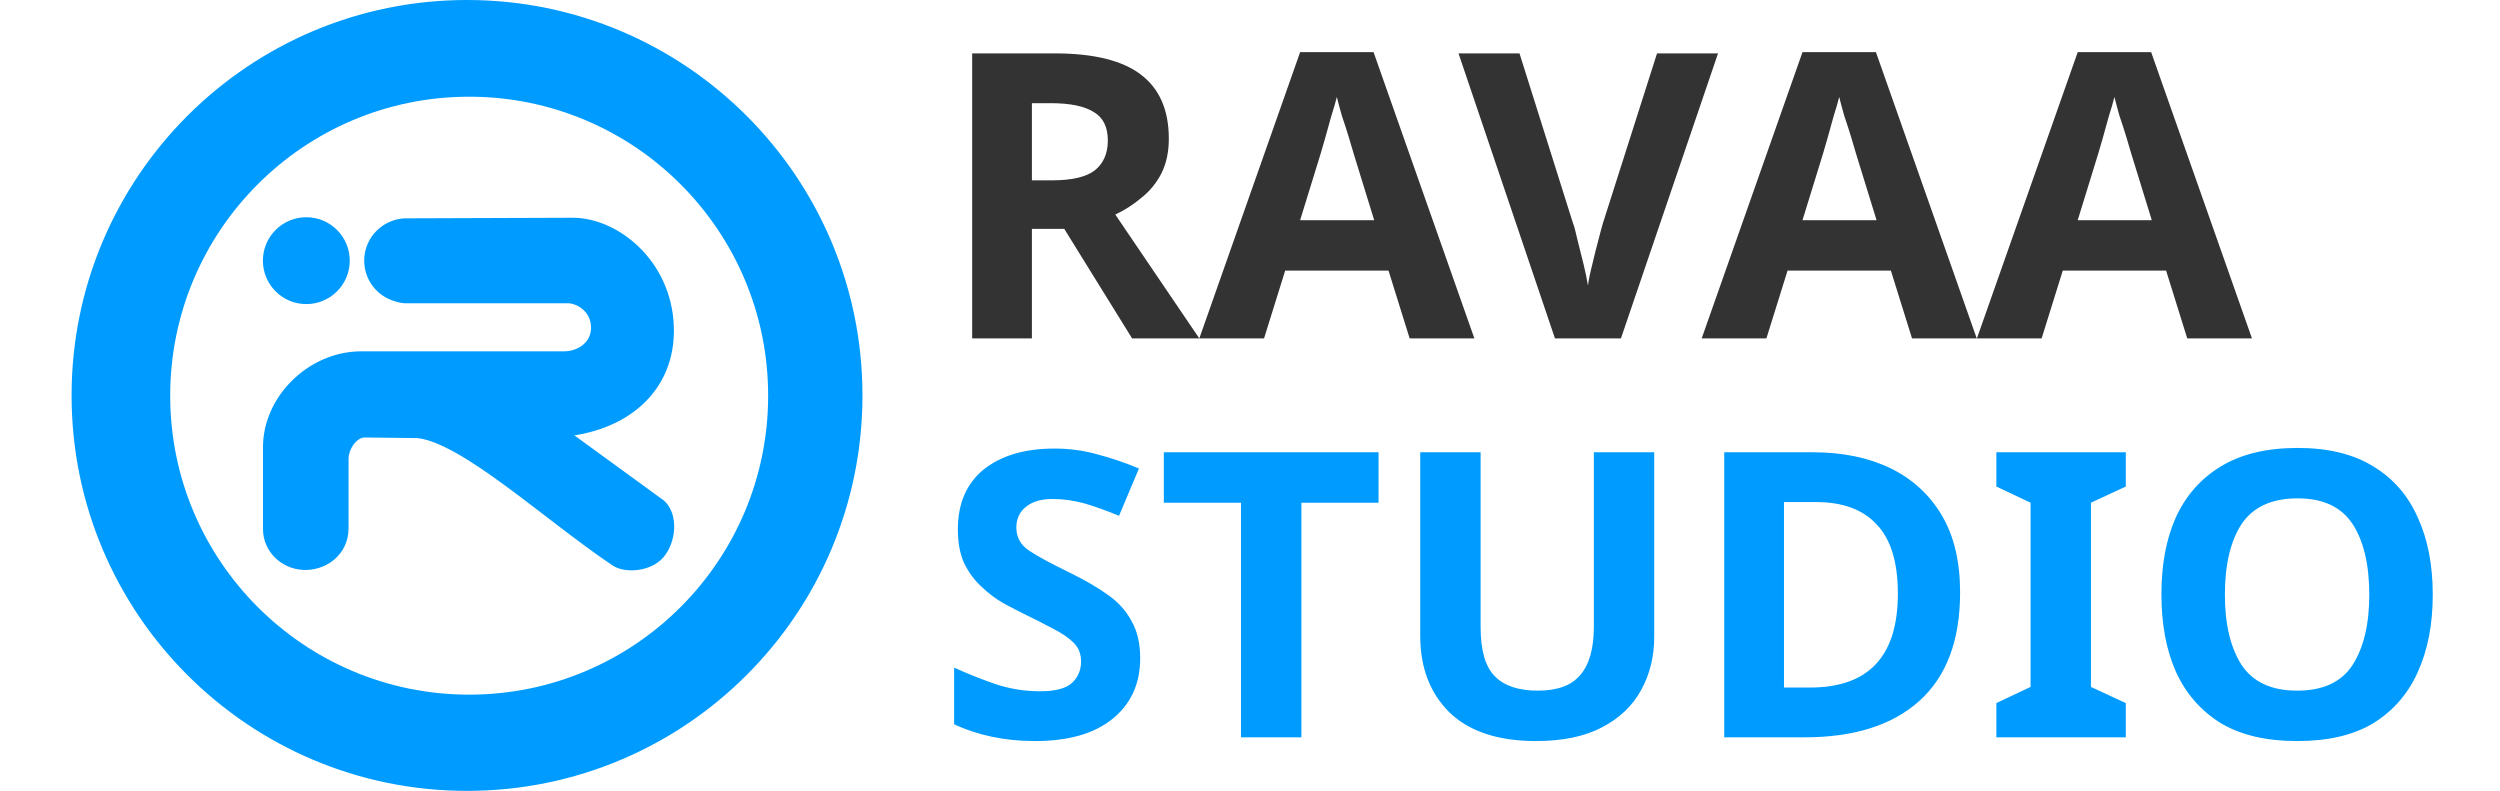
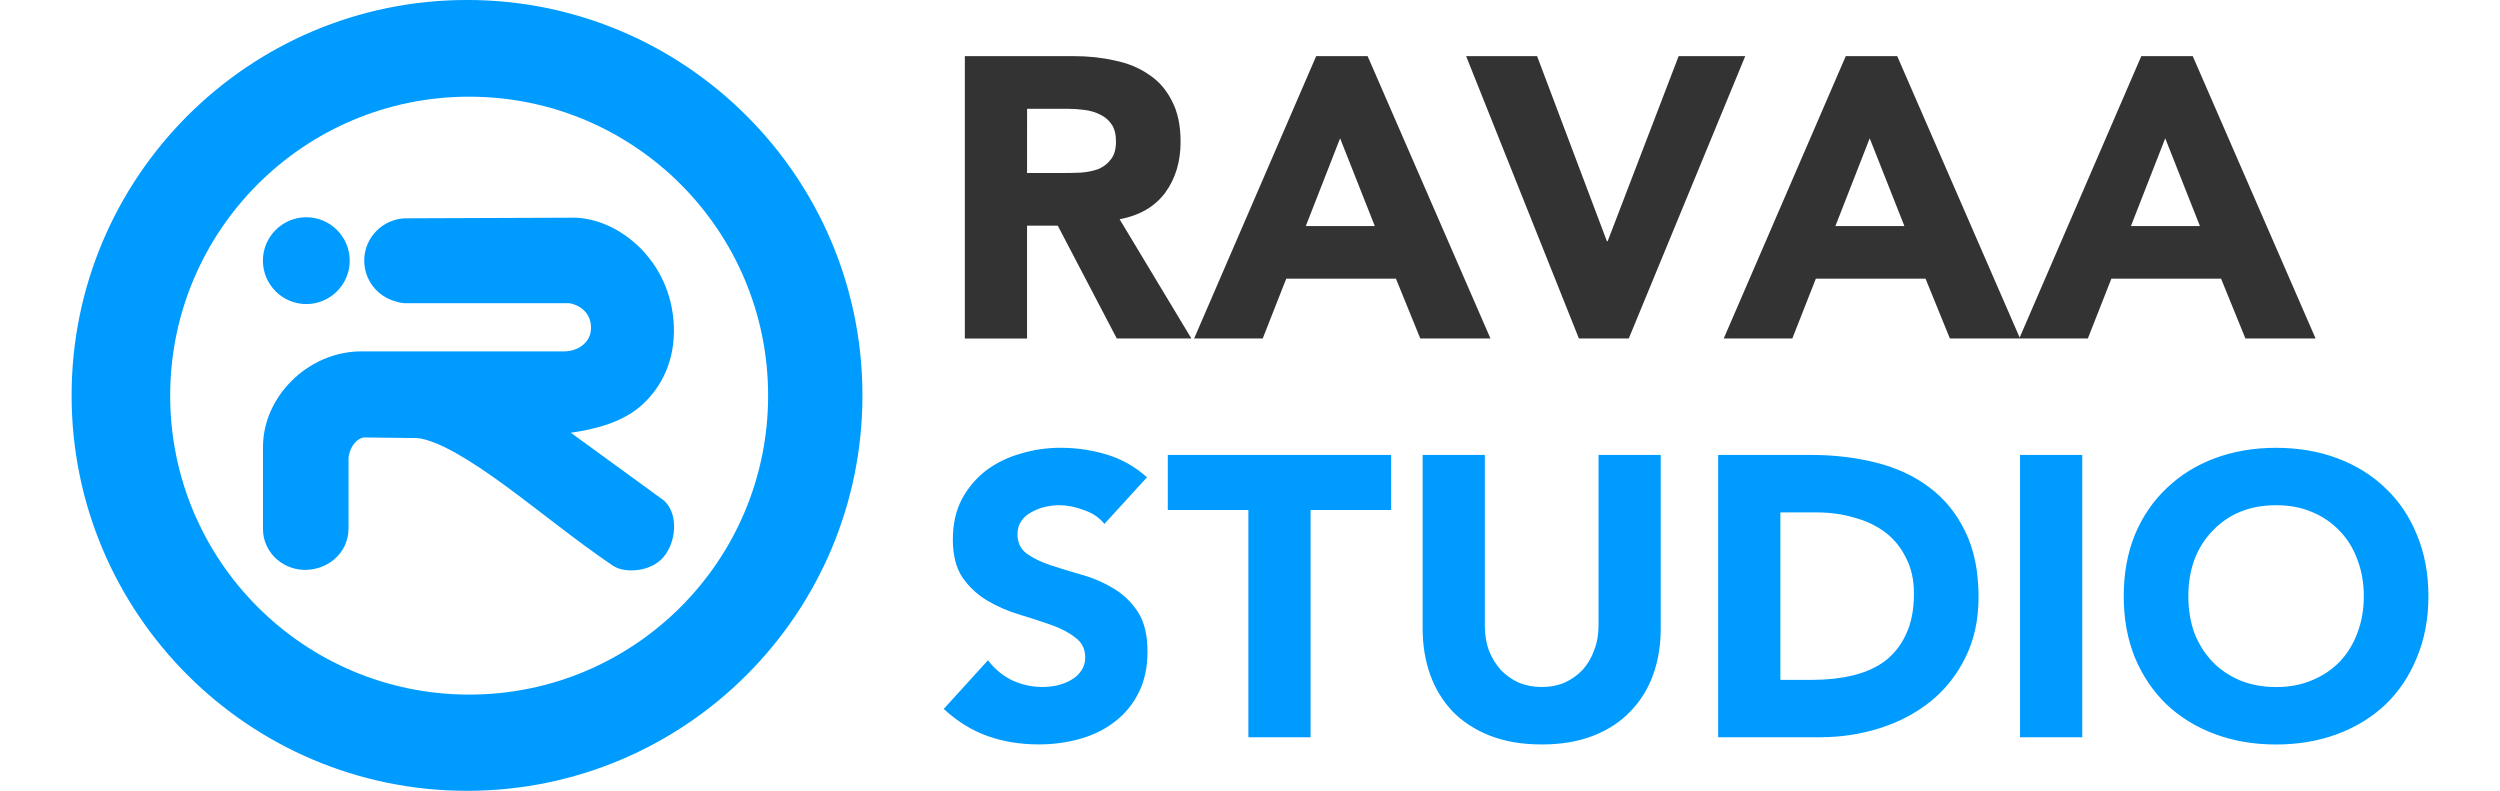
<svg xmlns="http://www.w3.org/2000/svg" width="25.929mm" height="8.202mm" viewBox="0 0 25.929 8.202" version="1.1" id="svg284">
  <defs id="defs281" />
  <g id="layer1" transform="translate(-46.56445,-141.0775)">
    <g id="g7419" transform="matrix(0.4130853,0,0,0.4130853,27.76529,82.80047)">
-       <path d="m 57.235,141.21 c -5.41,1.4e-4 -9.796,4.386 -9.796,9.796 0,5.41 4.386,9.796 9.796,9.796 5.41,0 9.796,-4.386 9.796,-9.796 0,-5.41 -4.386,-9.796 -9.796,-9.796 z m 0.054,17.441 c -4.219,0 -7.639,-3.42 -7.639,-7.639 0,-4.219 3.42,-7.639 7.639,-7.639 4.219,0 7.639,3.42 7.639,7.639 0,4.219 -3.42,7.639 -7.639,7.639 z m 2.288,-6.736 c 1.571,-0.113 2.775,-1.069 2.718,-2.642 -0.057,-1.572 -1.339,-2.6 -2.414,-2.596 l -4.213,0.015 c -0.089,0.005 -0.172,0.022 -0.248,0.049 -0.368,0.123 -0.634,0.471 -0.634,0.881 0,0.425 0.286,0.784 0.676,0.893 0.073,0.025 0.148,0.041 0.221,0.044 h 4.092 c 0.246,0 0.704,0.227 0.706,0.744 0.002,0.45 -0.39,0.728 -0.814,0.728 h -5.122 c -1.228,0.02 -2.299,1.08 -2.3,2.27 v 2.062 c 0,0.469 0.381,0.866 0.881,0.891 0.5,0.025 1.002,-0.325 1.002,-0.917 v -1.755 c 0.014,-0.308 0.242,-0.631 0.516,-0.653 l 1.351,0.015 c 1.164,0.116 3.267,2.075 4.942,3.203 0.244,0.19 0.852,0.162 1.131,-0.167 0.279,-0.329 0.338,-0.944 0.03,-1.23 z m -6.377,-3.335 c 0.529,0 0.958,-0.429 0.958,-0.958 0,-0.529 -0.429,-0.958 -0.958,-0.958 -0.529,0 -0.958,0.429 -0.958,0.958 0,0.529 0.429,0.958 0.958,0.958 z" style="clip-rule:evenodd;fill:#009bff;fill-opacity:1;fill-rule:evenodd;stroke:#009bff;stroke-width:0.265;stroke-linejoin:round;stroke-miterlimit:2;stroke-opacity:1" id="path2" />
-       <text xml:space="preserve" style="font-style:normal;font-variant:normal;font-weight:800;font-stretch:normal;font-size:10.013px;line-height:1;font-family:Avenir;-inkscape-font-specification:'Avenir, Ultra-Bold';font-variant-ligatures:normal;font-variant-caps:normal;font-variant-numeric:normal;font-variant-east-asian:normal;text-decoration-color:#000000;fill:#009bff;fill-opacity:1;stroke:none;stroke-width:0.205;-inkscape-stroke:none;stop-color:#000000" x="69.013" y="149.576" id="text894">
-         <tspan id="tspan892" style="font-style:normal;font-variant:normal;font-weight:800;font-stretch:normal;font-size:10.013px;font-family:Avenir;-inkscape-font-specification:'Avenir, Ultra-Bold';font-variant-ligatures:normal;font-variant-caps:normal;font-variant-numeric:normal;font-variant-east-asian:normal;fill:#333333;stroke:none;stroke-width:0.205" x="69.013" y="149.576">RAVAA</tspan>
-         <tspan style="font-style:normal;font-variant:normal;font-weight:800;font-stretch:normal;font-size:10.013px;font-family:Avenir;-inkscape-font-specification:'Avenir, Ultra-Bold';font-variant-ligatures:normal;font-variant-caps:normal;font-variant-numeric:normal;font-variant-east-asian:normal;stroke:none;stroke-width:0.205" x="69.013" y="159.589" id="tspan1209">STUDIO</tspan>
-       </text>
+       <path id="path12" style="color:#000000;clip-rule:evenodd;fill:#009bff;fill-rule:evenodd;stroke-linejoin:round;stroke-miterlimit:2;-inkscape-stroke:none" d="m 57.235,141.077 c -5.481,1.5e-4 -9.928,4.446 -9.928,9.928 0,5.481 4.446,9.928 9.928,9.928 5.481,0 9.928,-4.446 9.928,-9.928 0,-5.481 -4.446,-9.928 -9.928,-9.928 z m 0.054,2.428 c 4.147,0 7.506,3.359 7.506,7.506 0,4.147 -3.359,7.506 -7.506,7.506 -4.147,0 -7.507,-3.359 -7.507,-7.506 0,-4.147 3.36,-7.506 7.507,-7.506 z m -4.089,3.027 c -0.6,0 -1.09,0.489 -1.09,1.09 0,0.6 0.489,1.09 1.09,1.09 0.6,0 1.09,-0.489 1.09,-1.09 0,-0.6 -0.489,-1.09 -1.09,-1.09 z m 6.682,0.011 -4.212,0.016 a 0.132,0.132 0 0 0 -0.009,0 c -0.101,0.006 -0.196,0.026 -0.283,0.056 -0.421,0.141 -0.724,0.539 -0.724,1.006 0,0.485 0.327,0.894 0.773,1.02 0.082,0.028 0.167,0.045 0.251,0.049 a 0.132,0.132 0 0 0 0.006,0 h 4.089 c 0.082,0 0.241,0.048 0.362,0.149 0.121,0.101 0.212,0.244 0.213,0.464 6.22e-4,0.186 -0.075,0.329 -0.199,0.433 -0.124,0.104 -0.298,0.164 -0.482,0.164 h -5.122 a 0.132,0.132 0 0 0 -0.004,0 c -1.303,0.022 -2.429,1.133 -2.429,2.402 v 2.06 c 0,0.541 0.439,0.995 1.006,1.023 0.566,0.028 1.142,-0.382 1.142,-1.048 v -1.748 c 0.005,-0.124 0.056,-0.261 0.133,-0.362 0.076,-0.1 0.172,-0.159 0.26,-0.166 l 1.332,0.015 c 0.517,0.053 1.336,0.555 2.21,1.196 0.875,0.641 1.817,1.411 2.662,1.98 0.166,0.128 0.403,0.166 0.644,0.139 0.243,-0.027 0.498,-0.127 0.667,-0.327 0.162,-0.192 0.253,-0.451 0.265,-0.709 0.013,-0.258 -0.055,-0.525 -0.246,-0.703 a 0.132,0.132 0 0 0 -0.011,-0.01 l -2.334,-1.699 c 0.688,-0.098 1.343,-0.292 1.795,-0.707 0.517,-0.474 0.821,-1.148 0.791,-1.969 -0.06,-1.642 -1.388,-2.729 -2.547,-2.725 z" />
+       <g id="text894" style="font-weight:800;font-size:10.013px;line-height:1;font-family:Avenir;-inkscape-font-specification:'Avenir, Ultra-Bold';fill:#009bff;stroke-width:0.205" aria-label="RAVAA&#10;STUDIO">
+         <path style="fill:#333333" d="m 69.734,142.487 h 2.744 q 0.541,0 1.021,0.11 0.491,0.1 0.851,0.35 0.37,0.24 0.581,0.661 0.22,0.411 0.22,1.031 0,0.751 -0.39,1.282 -0.391,0.521 -1.141,0.661 l 1.802,2.994 H 73.549 L 72.067,146.743 h -0.771 v 2.834 h -1.562 z m 1.562,2.934 h 0.921 q 0.21,0 0.441,-0.01 0.24,-0.02 0.431,-0.09 0.19,-0.08 0.31,-0.24 0.13,-0.16 0.13,-0.451 0,-0.27 -0.11,-0.431 -0.11,-0.16 -0.28,-0.24 -0.17,-0.09 -0.39,-0.12 -0.22,-0.03 -0.431,-0.03 h -1.021 z m 7.259,-2.934 h 1.292 l 3.084,7.089 h -1.762 l -0.611,-1.502 h -2.754 l -0.591,1.502 h -1.722 z m 0.601,2.063 -0.861,2.203 h 1.732 z m 3.164,-2.063 h 1.782 l 1.752,4.646 h 0.02 l 1.782,-4.646 h 1.672 l -2.924,7.089 h -1.252 z m 9.532,0 h 1.292 l 3.084,7.089 h -1.762 l -0.611,-1.502 h -2.754 l -0.591,1.502 h -1.722 z m 0.601,2.063 -0.861,2.203 h 1.732 z m 6.819,-2.063 h 1.292 l 3.084,7.089 h -1.762 l -0.611,-1.502 h -2.754 l -0.591,1.502 h -1.722 z m 0.601,2.063 -0.861,2.203 h 1.732 z" id="path9" />
+         <path d="m 73.238,154.232 q -0.19,-0.24 -0.521,-0.35 -0.32,-0.12 -0.611,-0.12 -0.17,0 -0.35,0.04 -0.18,0.04 -0.34,0.13 -0.16,0.08 -0.26,0.22 -0.1,0.14 -0.1,0.34 0,0.32 0.24,0.491 0.24,0.17 0.601,0.29 0.37,0.12 0.791,0.24 0.421,0.12 0.781,0.34 0.37,0.22 0.611,0.591 0.24,0.37 0.24,0.991 0,0.591 -0.22,1.031 -0.22,0.441 -0.601,0.731 -0.37,0.29 -0.871,0.431 -0.491,0.14 -1.041,0.14 -0.691,0 -1.282,-0.21 -0.591,-0.21 -1.101,-0.681 l 1.111,-1.222 q 0.24,0.32 0.601,0.501 0.37,0.17 0.761,0.17 0.19,0 0.38,-0.04 0.2,-0.05 0.35,-0.14 0.16,-0.09 0.25,-0.23 0.1,-0.14 0.1,-0.33 0,-0.32 -0.25,-0.501 -0.24,-0.19 -0.611,-0.32 -0.37,-0.13 -0.801,-0.26 -0.431,-0.13 -0.801,-0.35 -0.37,-0.22 -0.621,-0.581 -0.24,-0.36 -0.24,-0.951 0,-0.571 0.22,-1.001 0.23,-0.431 0.601,-0.721 0.38,-0.29 0.871,-0.431 0.491,-0.15 1.011,-0.15 0.601,0 1.161,0.17 0.561,0.17 1.011,0.571 z m 3.615,-0.35 h -2.023 v -1.382 h 5.607 v 1.382 H 78.415 v 5.707 h -1.562 z m 10.353,2.974 q 0,0.631 -0.19,1.161 -0.19,0.531 -0.571,0.921 -0.37,0.391 -0.931,0.611 -0.561,0.22 -1.292,0.22 -0.741,0 -1.302,-0.22 -0.561,-0.22 -0.941,-0.611 -0.37,-0.391 -0.561,-0.921 -0.19,-0.531 -0.19,-1.161 v -4.356 h 1.562 v 4.295 q 0,0.33 0.1,0.611 0.11,0.28 0.3,0.491 0.19,0.2 0.451,0.32 0.27,0.11 0.581,0.11 0.31,0 0.571,-0.11 0.26,-0.12 0.451,-0.32 0.19,-0.21 0.29,-0.491 0.11,-0.28 0.11,-0.611 v -4.295 h 1.562 z m 1.442,-4.356 h 2.343 q 0.851,0 1.612,0.19 0.771,0.19 1.342,0.621 0.571,0.421 0.901,1.101 0.34,0.681 0.34,1.652 0,0.861 -0.33,1.522 -0.32,0.651 -0.871,1.101 -0.551,0.441 -1.272,0.671 -0.721,0.23 -1.512,0.23 h -2.553 z m 1.562,5.647 h 0.811 q 0.541,0 1.001,-0.11 0.471,-0.11 0.811,-0.36 0.34,-0.26 0.531,-0.671 0.2,-0.421 0.2,-1.021 0,-0.521 -0.2,-0.901 -0.19,-0.39 -0.521,-0.641 -0.33,-0.25 -0.781,-0.37 -0.441,-0.13 -0.931,-0.13 h -0.921 z m 6.018,-5.647 h 1.562 v 7.089 h -1.562 z m 2.603,3.545 q 0,-0.851 0.28,-1.542 0.29,-0.691 0.801,-1.171 0.511,-0.491 1.212,-0.751 0.701,-0.26 1.532,-0.26 0.831,0 1.532,0.26 0.701,0.26 1.212,0.751 0.511,0.481 0.791,1.171 0.29,0.691 0.29,1.542 0,0.851 -0.29,1.542 -0.28,0.691 -0.791,1.182 -0.511,0.481 -1.212,0.741 -0.701,0.26 -1.532,0.26 -0.831,0 -1.532,-0.26 -0.701,-0.26 -1.212,-0.741 -0.511,-0.491 -0.801,-1.182 -0.28,-0.691 -0.28,-1.542 z m 1.622,0 q 0,0.501 0.15,0.921 0.16,0.411 0.451,0.721 0.29,0.3 0.691,0.471 0.411,0.17 0.911,0.17 0.501,0 0.901,-0.17 0.411,-0.17 0.701,-0.471 0.29,-0.31 0.441,-0.721 0.16,-0.421 0.16,-0.921 0,-0.491 -0.16,-0.911 -0.15,-0.421 -0.441,-0.721 -0.29,-0.31 -0.701,-0.481 -0.401,-0.17 -0.901,-0.17 -0.501,0 -0.911,0.17 -0.401,0.17 -0.691,0.481 -0.29,0.3 -0.451,0.721 -0.15,0.421 -0.15,0.911 z" id="path8" />
+       </g>
    </g>
  </g>
</svg>
